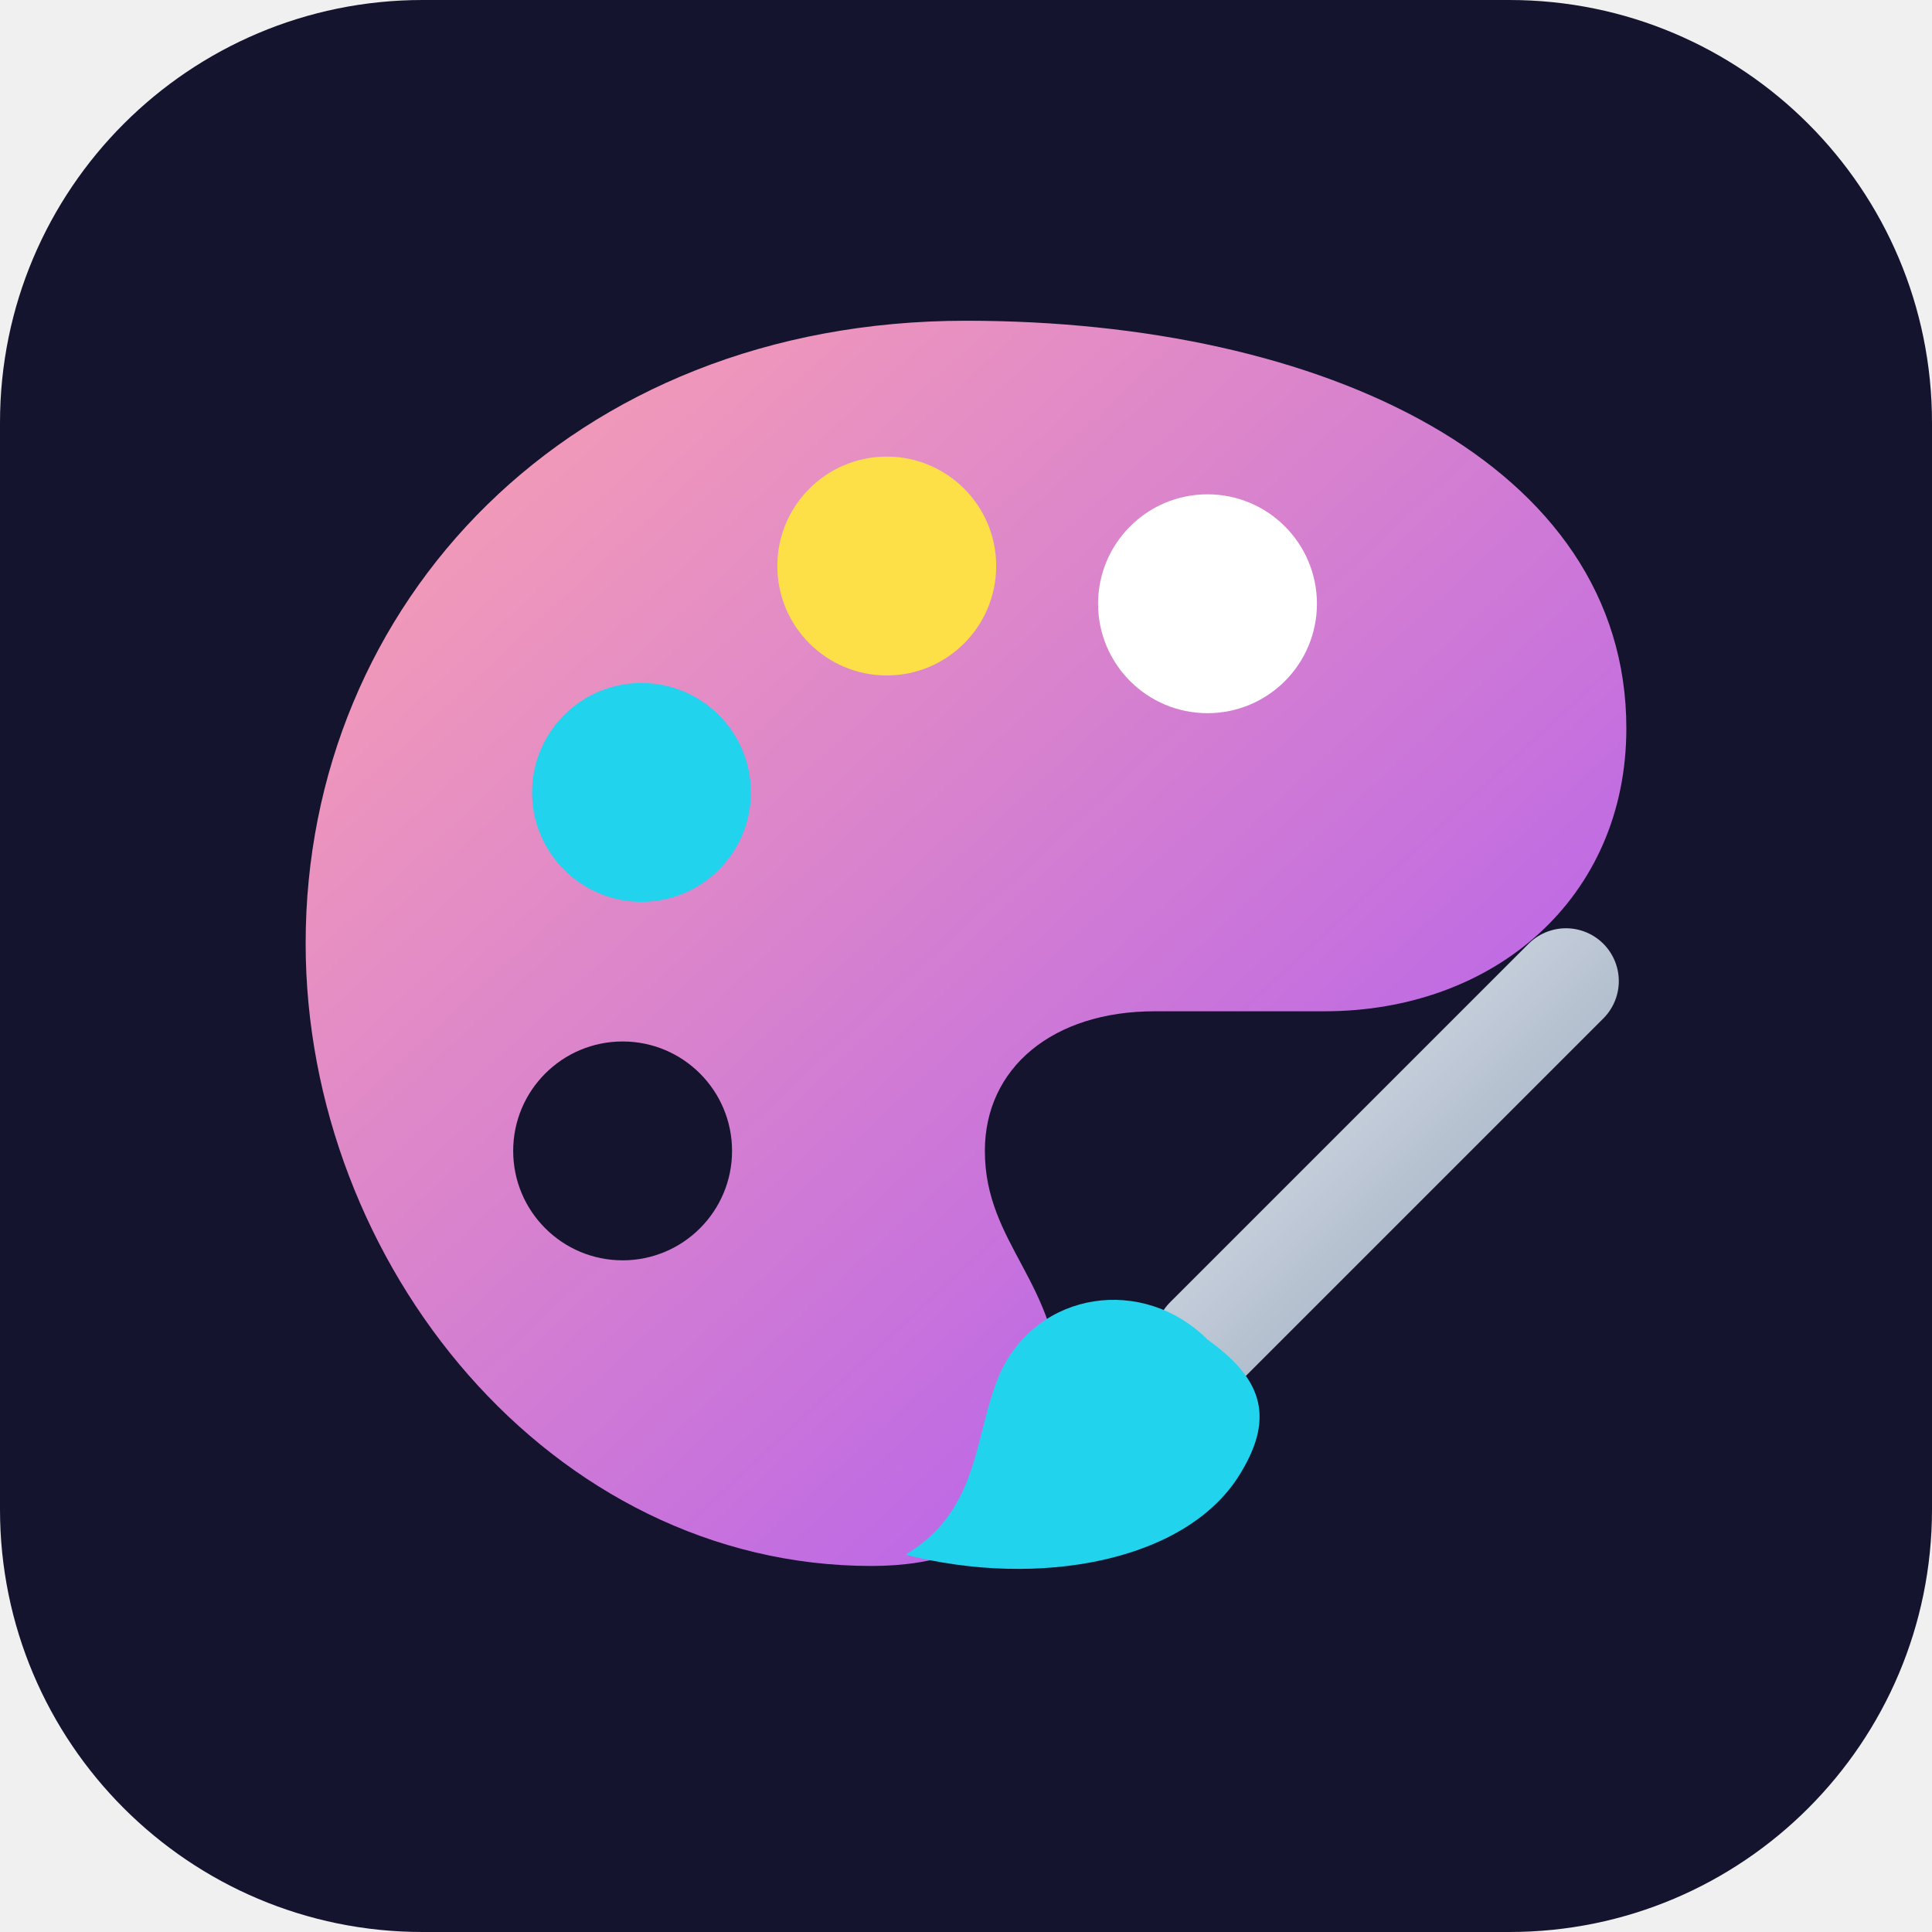
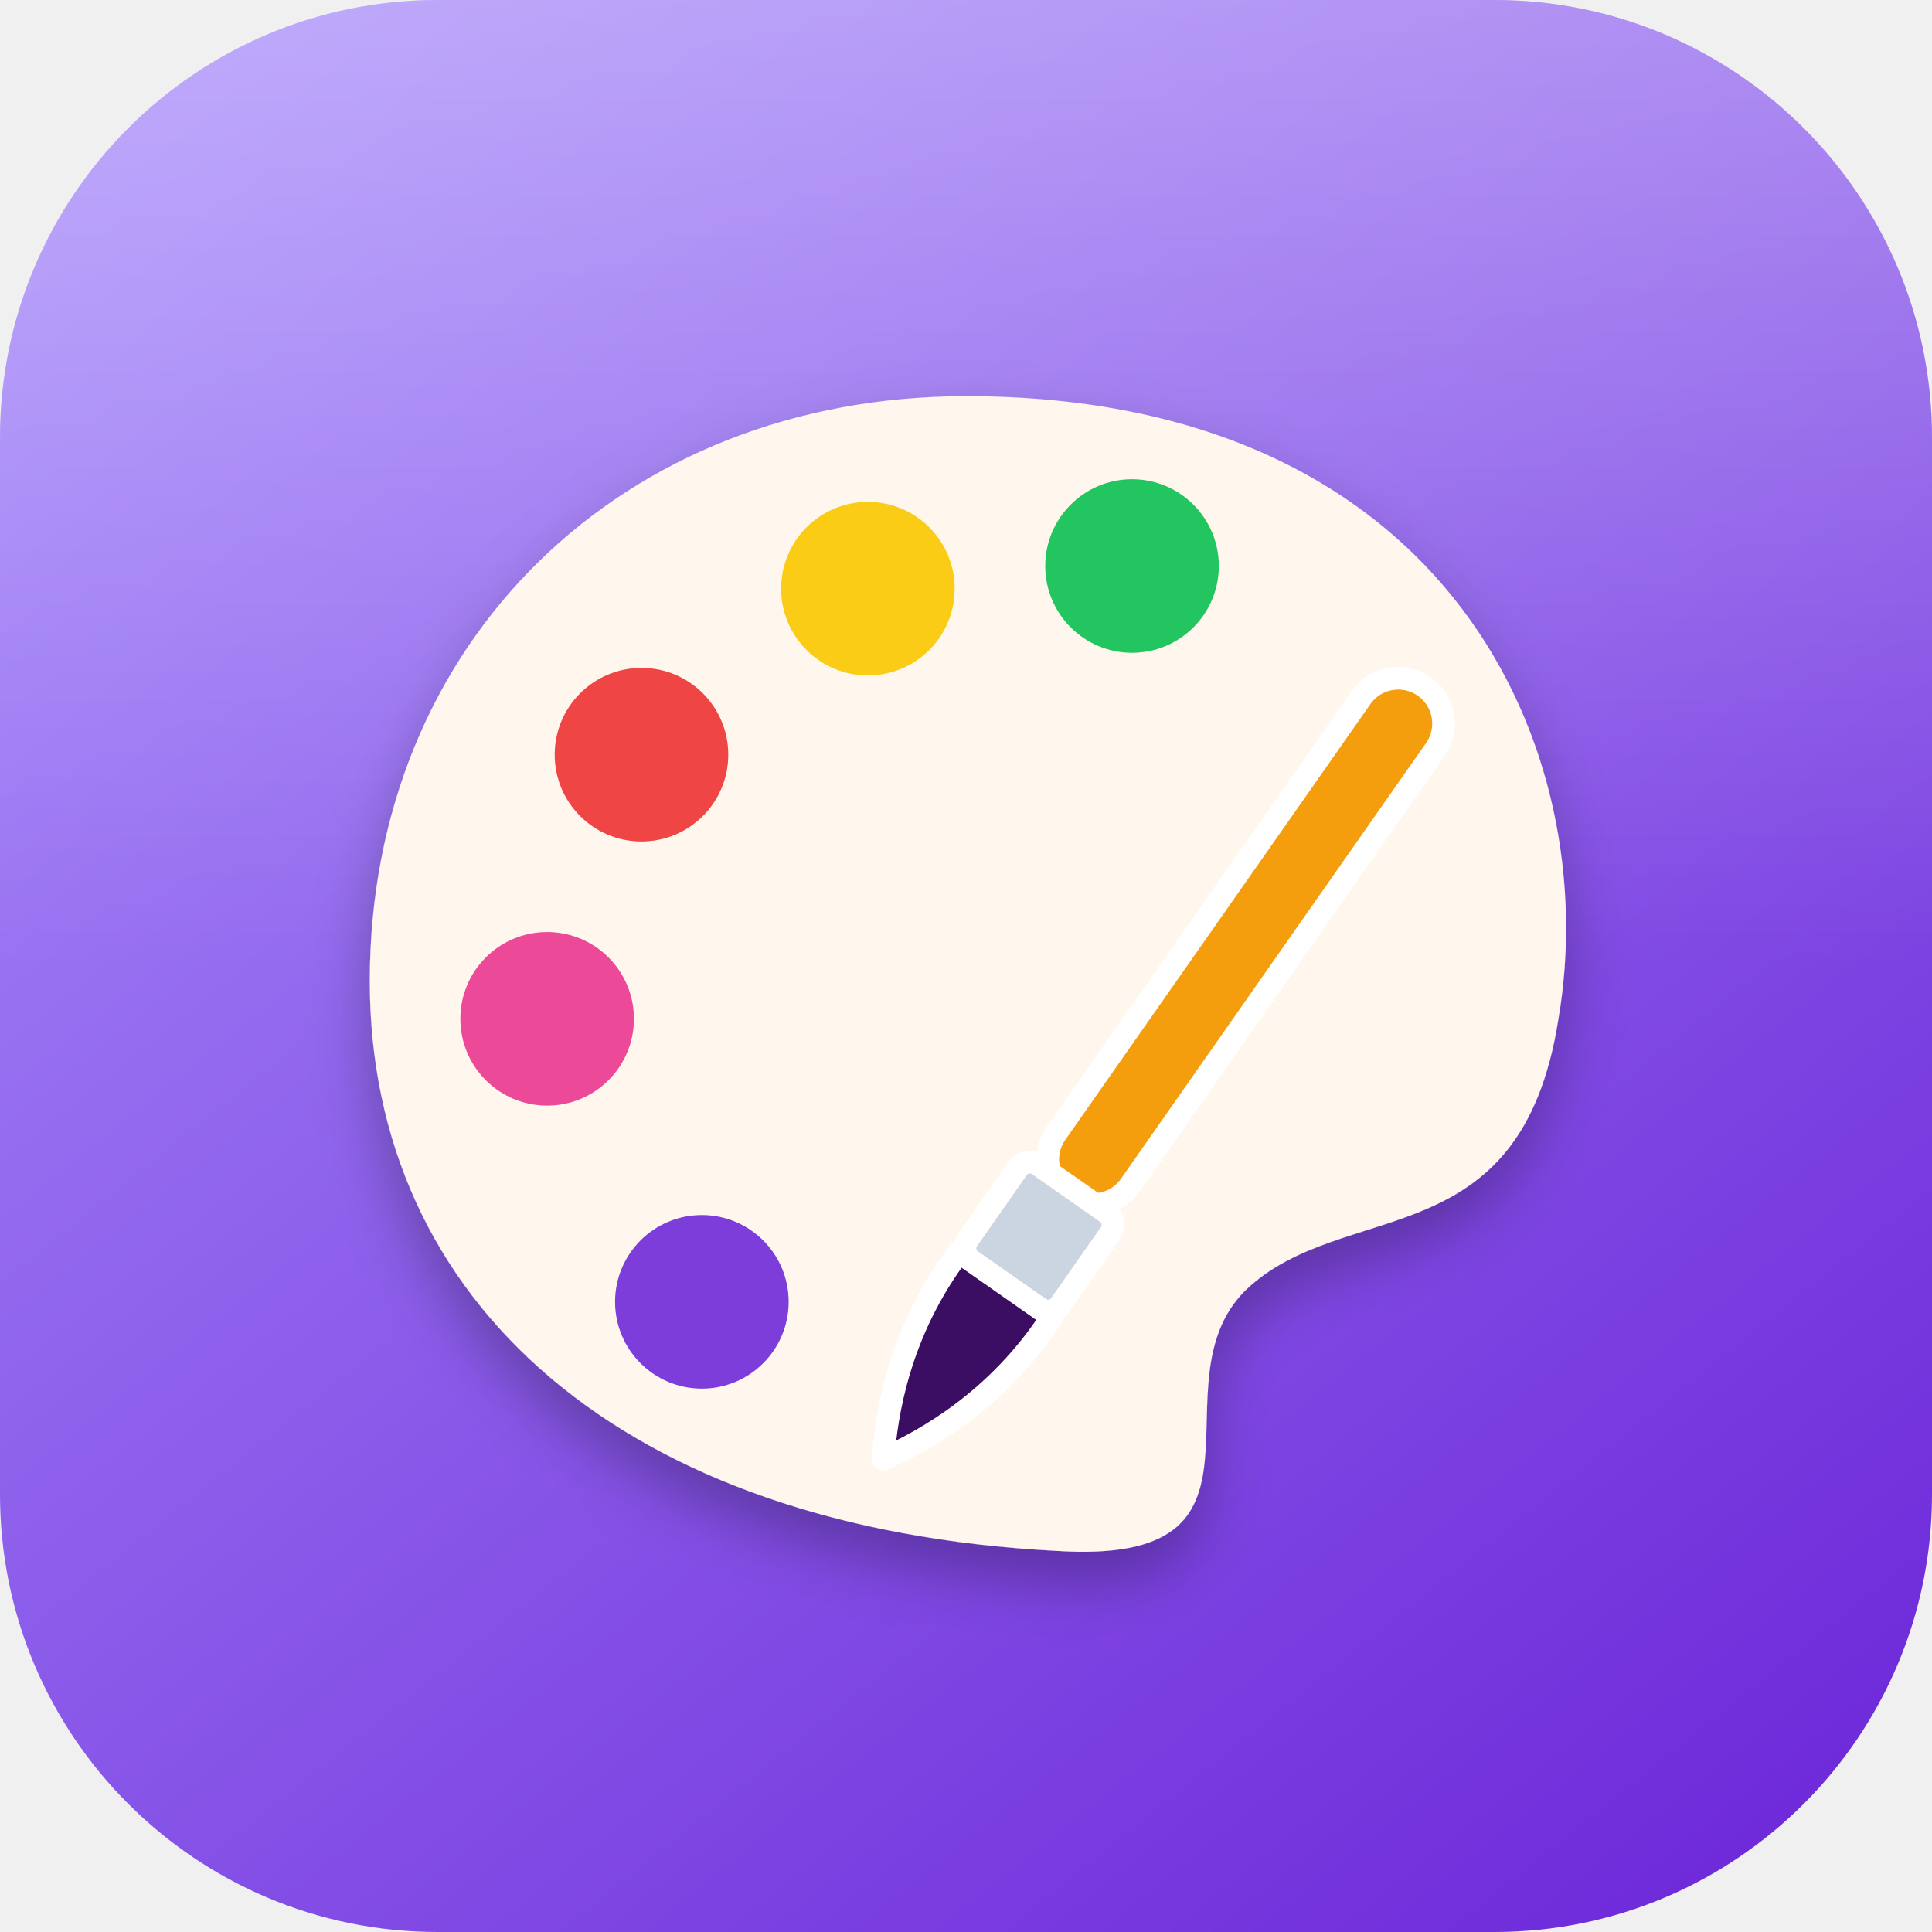
- <svg xmlns="http://www.w3.org/2000/svg" viewBox="0 0 1024 1024">
+ <svg xmlns="http://www.w3.org/2000/svg" viewBox="0 0 1024 1024" width="1024" height="1024">
  <defs>
-     <linearGradient id="g" x1="0" y1="0" x2="1" y2="1">
-       <stop offset="0" stop-color="#fda4af" />
-       <stop offset="1" stop-color="#a855f7" />
+     <linearGradient id="bg" x1="0.1" y1="0" x2="0.9" y2="1">
+       <stop offset="0" stop-color="#A78BFA" />
+       <stop offset="1" stop-color="#6D28D9" />
    </linearGradient>
-     <linearGradient id="b" x1="0" y1="0" x2="1" y2="1">
-       <stop offset="0" stop-color="#e2e8f0" />
-       <stop offset="1" stop-color="#94a3b8" />
+     <linearGradient id="gloss" x1="0" y1="0" x2="0" y2="1">
+       <stop offset="0" stop-color="#fff" stop-opacity=".28" />
+       <stop offset=".5" stop-color="#fff" stop-opacity="0" />
    </linearGradient>
+     <filter id="sh" x="-20%" y="-20%" width="140%" height="150%">
+       <feDropShadow dx="0" dy="16" stdDeviation="16" flood-color="#000" flood-opacity=".28" />
+     </filter>
+     <filter id="glow" x="-30%" y="-30%" width="160%" height="160%">
+       <feGaussianBlur stdDeviation="10" result="b" />
+       <feMerge>
+         <feMergeNode in="b" />
+         <feMergeNode in="SourceGraphic" />
+       </feMerge>
+     </filter>
  </defs>
-   <rect width="1024" height="1024" rx="224" fill="#14142e" />
-   <path d="M512 170c-210 0-350 150-350 330 0 170 130 330 300 330 70 0 100-40 100-90 0-60-40-80-40-130 0-44 36-74 90-74h90c90 0 160-60 160-150 0-140-160-216-350-216z" fill="url(#g)" />
-   <circle cx="340" cy="420" r="58" fill="#22d3ee" />
-   <circle cx="470" cy="300" r="58" fill="#fde047" />
-   <circle cx="640" cy="320" r="58" fill="#fff" />
-   <circle cx="330" cy="610" r="58" fill="#14142e" />
-   <path d="M830 520 640 710" stroke="url(#b)" stroke-width="56" stroke-linecap="round" />
-   <path d="M640 710c-34-34-90-26-110 18-14 32-10 72-50 96 70 18 150 4 178-44 18-30 10-50-18-70z" fill="#22d3ee" />
+   <rect width="1024" height="1024" rx="232" fill="url(#bg)" />
+   <rect width="1024" height="1024" rx="232" fill="url(#gloss)" />
+   <g filter="url(#sh)">
+     <path d="M512 210 C770 210 850 400 826 540 C806 668 712 634 660 684 C610 734 686 830 560 822 C330 810 196 690 196 520 C196 340 330 210 512 210Z" fill="#FFF7ED" />
+     <circle cx="372" cy="690" r="46" fill="#6D28D9" opacity=".9" />
+     <circle cx="340" cy="400" r="46" fill="#EF4444" />
+     <circle cx="460" cy="312" r="46" fill="#FACC15" />
+     <circle cx="600" cy="300" r="46" fill="#22C55E" />
+     <circle cx="290" cy="540" r="46" fill="#EC4899" />
+     <g transform="translate(600 585) rotate(35)" stroke="#fff" stroke-width="12" stroke-linejoin="round">
+       <rect x="-24" y="-270" width="48" height="330" rx="24" fill="#F59E0B" />
+       <rect x="-30" y="55" width="60" height="62" rx="8" fill="#CBD5E1" />
+       <path d="M-30 117 H30 C32 170 12 210 0 230 C-12 210 -32 170 -30 117Z" fill="#3B0764" />
+     </g>
+   </g>
</svg>
